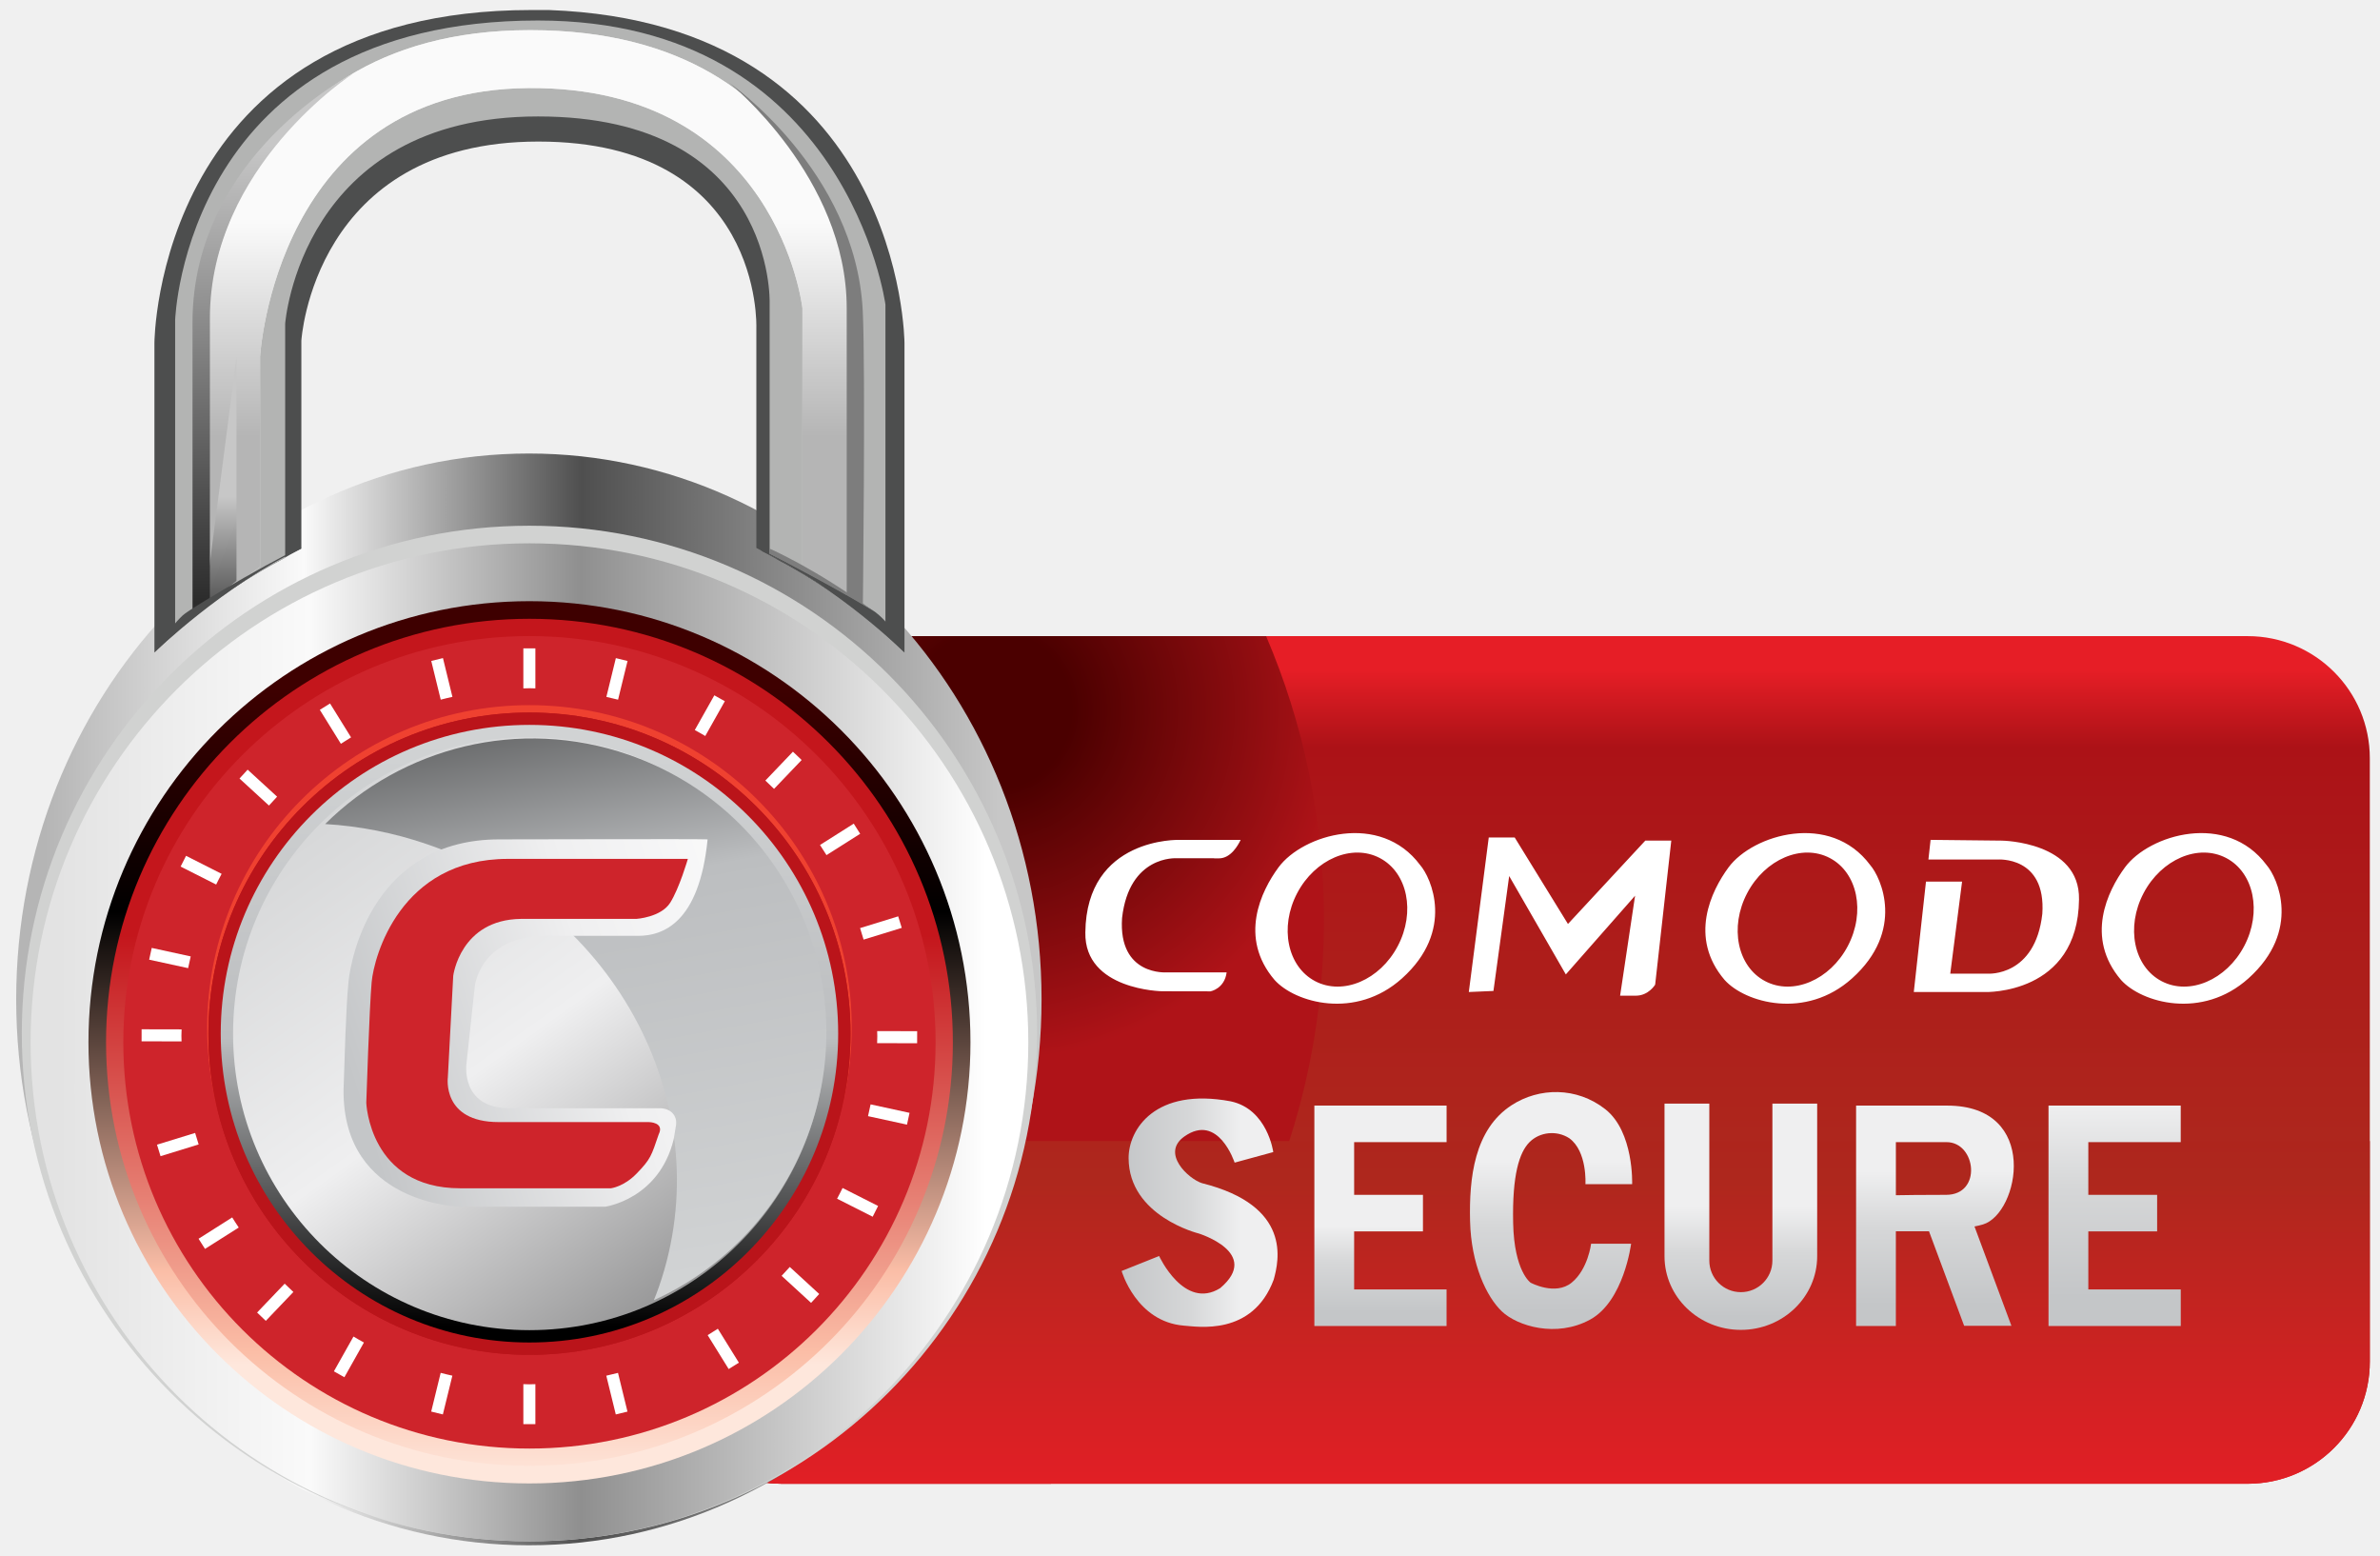
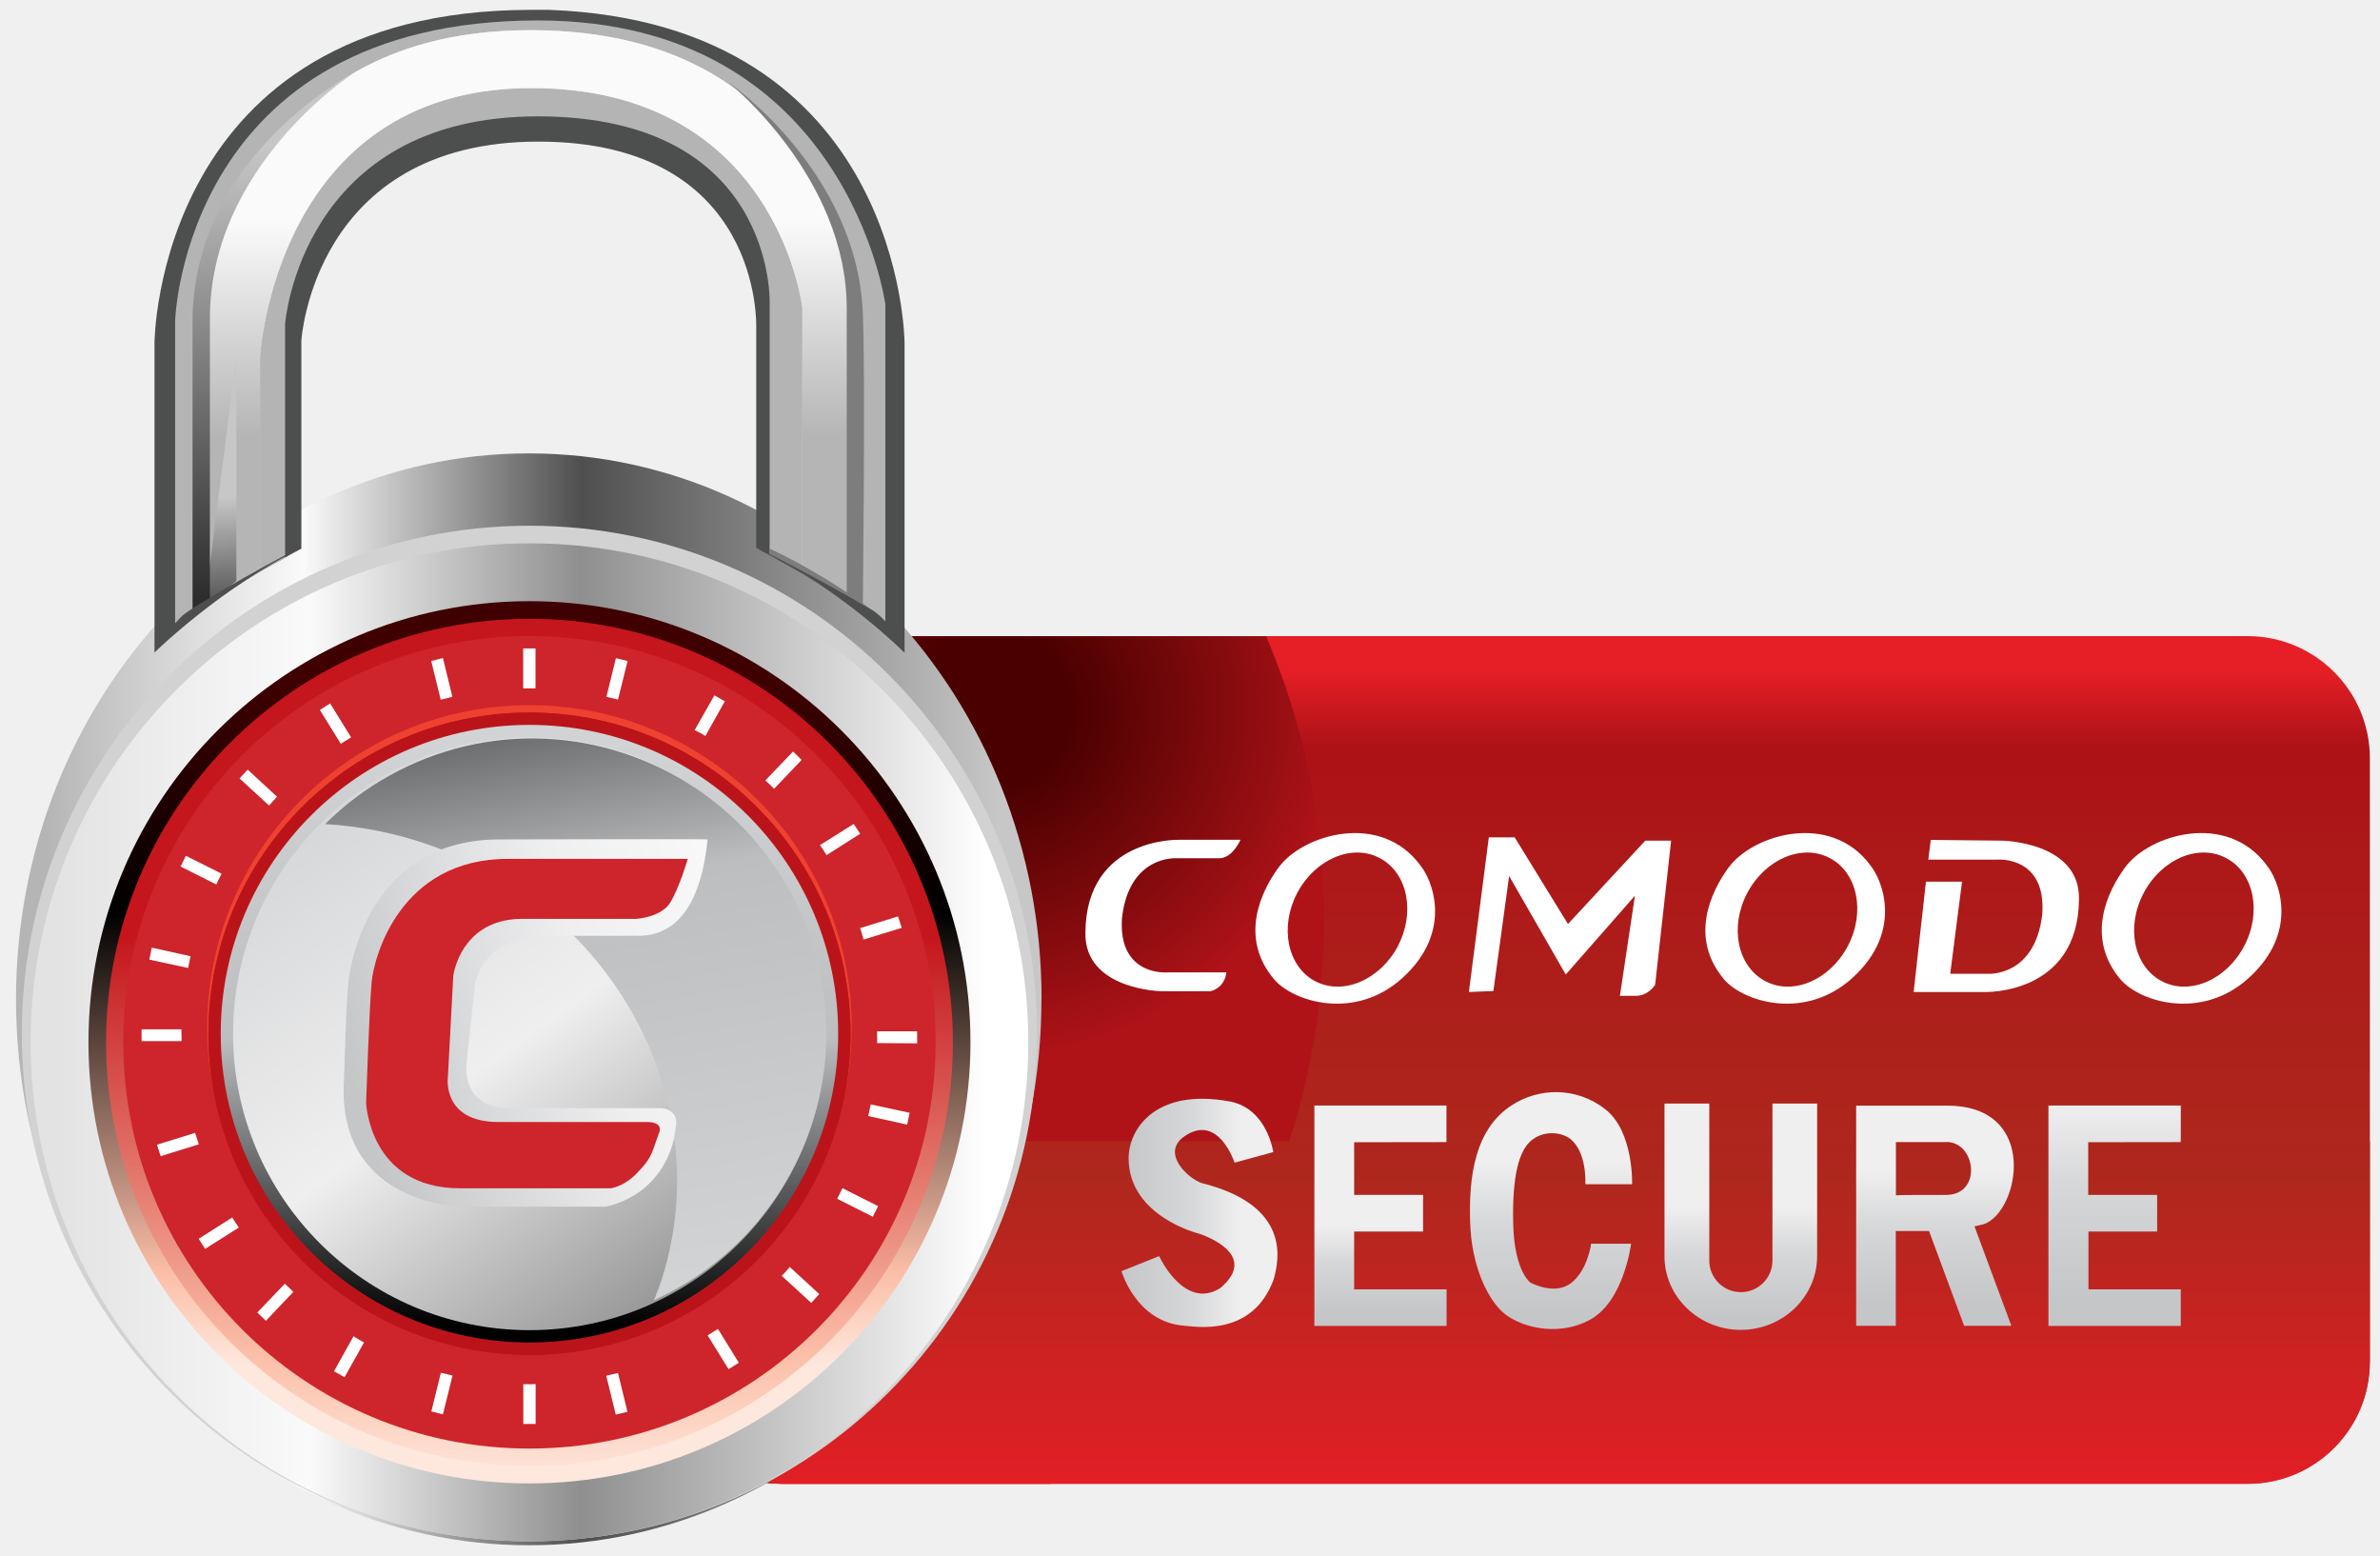
- <svg xmlns="http://www.w3.org/2000/svg" width="193.333" height="126.333" viewBox="0 0 193.333 126.333">
-   <linearGradient id="a" gradientUnits="userSpaceOnUse" x1="123.061" y1="39.539" x2="123.061" y2="132.648">
+ <svg xmlns="http://www.w3.org/2000/svg" width="193.333" height="126.333">
+   <linearGradient id="a" x1="123.061" x2="123.061" y1="39.539" y2="132.648" gradientUnits="userSpaceOnUse">
    <stop offset=".018" stop-color="#e61e26" />
    <stop offset=".16" stop-color="#e61e26" />
    <stop offset=".227" stop-color="#ac1217" />
    <stop offset=".583" stop-color="#ae271d" />
    <stop offset=".939" stop-color="#e61e26" />
  </linearGradient>
-   <path fill="url(#a)" d="M192.506 110.575c0 5.48-4.44 9.92-9.922 9.92H63.538c-5.48 0-9.922-4.44-9.922-9.92V61.58c0-5.48 4.44-9.92 9.922-9.92h119.046c5.48 0 9.922 4.44 9.922 9.92v48.995z" />
+   <path fill="url(#a)" d="M192.5 110.58c0 5.48-4.43 9.92-9.92 9.92H63.54c-5.48 0-9.92-4.44-9.92-9.92v-49c0-5.48 4.44-9.92 9.92-9.92h119.04c5.48 0 9.93 4.44 9.93 9.92v49z" />
  <radialGradient id="b" cx="80.581" cy="57.666" r="30.255" gradientUnits="userSpaceOnUse">
    <stop offset=".213" stop-color="#4b0000" />
    <stop offset=".939" stop-color="#af1318" />
  </radialGradient>
-   <path fill="url(#b)" d="M53.616 61.58v48.996c0 5.48 4.44 9.92 9.922 9.92h21.828c13.494-10.645 22.18-27.21 22.18-45.83 0-8.174-1.68-15.95-4.697-23.007H63.537c-5.48-.002-9.922 4.44-9.922 9.92z" />
-   <linearGradient id="c" gradientUnits="userSpaceOnUse" x1="123.061" y1="51.101" x2="123.061" y2="127.335">
+   <path fill="url(#b)" d="M53.62 61.58v49c0 5.48 4.44 9.92 9.92 9.92h21.83c13.5-10.65 22.18-27.2 22.18-45.83 0-8.18-1.68-15.95-4.7-23h-39.3c-5.5 0-9.93 4.43-9.93 9.9z" />
+   <linearGradient id="c" x1="123.061" x2="123.061" y1="51.101" y2="127.335" gradientUnits="userSpaceOnUse">
    <stop offset=".018" stop-color="#e61e26" />
    <stop offset=".16" stop-color="#e61e26" />
    <stop offset=".227" stop-color="#ac1217" />
    <stop offset=".583" stop-color="#ae271d" />
    <stop offset=".939" stop-color="#e61e26" />
  </linearGradient>
-   <path fill="url(#c)" d="M53.616 92.666v17.91c0 5.478 4.44 9.92 9.922 9.92h119.046c5.48 0 9.922-4.442 9.922-9.92v-17.91H53.616z" />
-   <linearGradient id="d" gradientUnits="userSpaceOnUse" x1="2.123" y1="81.161" x2="85.687" y2="81.161">
+   <path fill="url(#c)" d="M53.62 92.67v17.9c0 5.48 4.44 9.93 9.92 9.93h119.04c5.48 0 9.93-4.45 9.93-9.92v-17.9H53.63z" />
+   <linearGradient id="d" x1="2.123" x2="85.687" y1="81.161" y2="81.161" gradientUnits="userSpaceOnUse">
    <stop offset=".018" stop-color="#b5b5b5" />
    <stop offset=".27" stop-color="#fafafa" />
    <stop offset=".54" stop-color="#4f4f4f" />
    <stop offset=".945" stop-color="#c7c7c7" />
  </linearGradient>
-   <path fill="url(#d)" d="M84.608 81.16c0 24.485-18.646 44.332-41.646 44.332S1.315 105.645 1.315 81.16c0-24.482 18.646-44.33 41.647-44.33 23 0 41.646 19.848 41.646 44.33z" />
-   <circle fill="#D1D2D1" cx="43.009" cy="83.932" r="41.238" />
-   <linearGradient id="e" gradientUnits="userSpaceOnUse" x1="3.271" y1="84.647" x2="84.581" y2="84.647">
+   <path fill="url(#d)" d="M84.6 81.16c0 24.48-18.64 44.33-41.64 44.33S1.3 105.63 1.3 81.15c0-24.48 18.66-44.33 41.66-44.33 23 0 41.65 19.85 41.65 44.33z" />
+   <circle cx="43.009" cy="83.932" r="41.238" fill="#D1D2D1" />
+   <linearGradient id="e" x1="3.271" x2="84.581" y1="84.647" y2="84.647" gradientUnits="userSpaceOnUse">
    <stop offset=".018" stop-color="#e3e3e3" />
    <stop offset=".27" stop-color="#fafafa" />
    <stop offset=".54" stop-color="#8f8f8f" />
    <stop offset=".945" stop-color="#FFF" />
  </linearGradient>
-   <circle fill="url(#e)" cx="43.009" cy="84.646" r="40.523" />
-   <linearGradient id="f" gradientUnits="userSpaceOnUse" x1="43.008" y1="55.86" x2="43.008" y2="111.838">
+   <circle cx="43.009" cy="84.646" r="40.523" fill="url(#e)" />
+   <linearGradient id="f" x1="43.008" x2="43.008" y1="55.86" y2="111.838" gradientUnits="userSpaceOnUse">
    <stop offset="0" stop-color="#3e0000" />
    <stop offset=".325" />
    <stop offset=".847" stop-color="#fbbea7" />
    <stop offset=".982" stop-color="#fee7dc" />
  </linearGradient>
-   <circle fill="url(#f)" cx="43.009" cy="84.646" r="35.824" />
-   <linearGradient id="g" gradientUnits="userSpaceOnUse" x1="43.008" y1="44.074" x2="43.008" y2="121.713">
+   <circle cx="43.009" cy="84.646" r="35.824" fill="url(#f)" />
+   <linearGradient id="g" x1="43.008" x2="43.008" y1="44.074" y2="121.713" gradientUnits="userSpaceOnUse">
    <stop offset="0" stop-color="#c4161c" />
    <stop offset=".411" stop-color="#c4161c" />
    <stop offset=".847" stop-color="#fbbea7" />
    <stop offset=".982" stop-color="#fee7dc" />
  </linearGradient>
-   <circle fill="url(#g)" cx="43.009" cy="84.646" r="34.394" />
-   <circle fill="#CE242B" cx="43.009" cy="84.646" r="32.991" />
-   <circle fill="#EF4130" cx="43.008" cy="83.445" r="26.18" />
-   <circle fill="#BA141A" cx="43.009" cy="83.946" r="26.08" />
-   <circle fill="#BA141A" cx="43.009" cy="83.946" r="26.08" />
-   <linearGradient id="h" gradientUnits="userSpaceOnUse" x1="43.008" y1="60.301" x2="43.008" y2="108.579">
+   <circle cx="43.009" cy="84.646" r="34.394" fill="url(#g)" />
+   <circle cx="43.009" cy="84.646" r="32.991" fill="#CE242B" />
+   <circle cx="43.008" cy="83.445" r="26.18" fill="#EF4130" />
+   <circle cx="43.009" cy="83.946" r="26.08" fill="#BA141A" />
+   <circle cx="43.009" cy="83.946" r="26.08" fill="#BA141A" />
+   <linearGradient id="h" x1="43.008" x2="43.008" y1="60.301" y2="108.579" gradientUnits="userSpaceOnUse">
    <stop offset="0" stop-color="#d1d3d4" />
    <stop offset=".497" stop-color="#bcbec0" />
    <stop offset=".982" />
  </linearGradient>
-   <circle fill="url(#h)" cx="43.009" cy="83.946" r="25.078" />
-   <linearGradient id="i" gradientUnits="userSpaceOnUse" x1="5.882" y1="31.655" x2="82.478" y2="139.536">
+   <circle cx="43.009" cy="83.946" r="25.078" fill="url(#h)" />
+   <linearGradient id="i" x1="5.882" x2="82.478" y1="31.655" y2="139.536" gradientUnits="userSpaceOnUse">
    <stop offset="0" stop-color="#c4c6c8" />
    <stop offset=".301" stop-color="#d6d7d8" />
    <stop offset=".485" stop-color="#efeff0" />
    <stop offset=".982" />
  </linearGradient>
-   <circle fill="url(#i)" cx="43.009" cy="83.946" r="24.076" />
-   <linearGradient id="j" gradientUnits="userSpaceOnUse" x1="47.998" y1="53.005" x2="15.664" y2="-3.997" gradientTransform="rotate(19.074 -102.895 91.675)">
+   <circle cx="43.009" cy="83.946" r="24.076" fill="url(#i)" />
+   <linearGradient id="j" x1="47.998" x2="15.664" y1="53.005" y2="-3.997" gradientUnits="userSpaceOnUse" gradientTransform="rotate(19.074 -102.895 91.675)">
    <stop offset="0" stop-color="#d1d3d4" />
    <stop offset=".497" stop-color="#bcbec0" />
    <stop offset=".982" />
  </linearGradient>
-   <path fill="url(#j)" d="M51.052 61.287c-8.902-3.078-18.38-.583-24.64 5.633 2.768.165 5.573.703 8.34 1.66 15.39 5.322 23.8 21.394 18.785 35.894-.13.377-.272.745-.42 1.112 5.753-2.614 10.467-7.487 12.694-13.93 4.312-12.462-2.296-26.06-14.758-30.37z" />
-   <linearGradient id="k" gradientUnits="userSpaceOnUse" x1="28.6" y1="87.843" x2="69.611" y2="75.047">
+   <path fill="url(#j)" d="M51.05 61.3c-8.9-3.1-18.38-.6-24.64 5.62 2.78.17 5.6.7 8.35 1.66 15.4 5.32 23.8 21.4 18.8 35.9-.14.37-.3.74-.43 1.1 5.75-2.6 10.46-7.48 12.7-13.92C70.1 79.2 63.5 65.6 51.04 61.3z" />
+   <linearGradient id="k" x1="28.6" x2="69.611" y1="87.843" y2="75.047" gradientUnits="userSpaceOnUse">
    <stop offset="0" stop-color="#c4c6c8" />
    <stop offset=".485" stop-color="#efeff0" />
    <stop offset=".982" stop-color="#FFF" />
  </linearGradient>
-   <path fill="url(#k)" d="M57.48 68.166c-.79-.042-14.25 0-16.916 0-10.1 0-12.03 9.396-12.25 11.52s-.326 6.577-.407 8.813c-.08 9.332 9.49 9.5 9.49 9.5h11.748s4.4-.59 5.585-5.5c.065-.36.13-.757.185-1.126.11-.744-.4-1.375-1.336-1.375H41.396c-4.056 0-3.5-3.668-3.5-3.668l.667-6.166S38.914 76 44.397 76h7.42c1.998 0 4.977-1 5.664-7.834z" />
-   <path fill="#CE242B" d="M55.878 69.75H41.253c-8.75 0-10.875 7.937-11.062 10s-.437 9.81-.437 9.81.25 6.94 7.625 6.94h12.25s1.045-.124 2.073-1.183c1.172-1.206 1.208-1.454 1.804-3.193.5-1-.812-1-.812-1H40.504c-4.625 0-4.125-3.625-4.125-3.625l.437-8.25s.562-4.563 5.5-4.626h9.375s2-.125 2.75-1.312 1.436-3.563 1.436-3.563z" />
-   <g fill="#FFF">
-     <path d="M22.51 64.698l-2.394-2.194-.66.72 2.392 2.194c.216-.244.438-.482.662-.72zM14.736 84.155c0-.187.01-.372.015-.56l-3.248-.007-.002.977 3.247.008c-.002-.14-.01-.277-.01-.418zM18.004 70.964l-2.89-1.463-.442.873 2.887 1.46c.14-.293.292-.58.444-.87zM36.752 56.593l-.77-3.15-.95.233.77 3.143c.314-.083.632-.156.95-.227zM15.493 77.67l-3.168-.69-.208.955 3.165.688c.063-.32.137-.638.21-.954zM62.878 64.065l2.242-2.345-.708-.675-2.24 2.345c.238.222.474.446.706.675zM70.152 76.305l3.1-.953-.29-.936-3.096.954c.102.31.196.62.286.935zM67.138 69.445l2.736-1.733-.523-.826-2.74 1.735c.18.274.358.546.528.825zM50.207 56.82l.77-3.142-.95-.232-.77 3.148c.317.072.635.144.95.227zM57.29 59.77l1.59-2.824-.853-.48-1.587 2.82c.288.155.57.32.85.485zM43 55.89c.165 0 .327.01.49.014v-3.248h-.977v3.248c.163-.004.324-.013.488-.013zM28.518 59.883L26.81 57.13l-.83.515 1.71 2.757c.274-.176.548-.352.828-.52zM67.998 97.347l2.892 1.463.44-.874-2.886-1.46c-.142.294-.294.583-.446.87zM63.492 103.61l2.394 2.196.66-.722-2.39-2.194c-.218.245-.438.484-.664.72zM57.485 108.427l1.707 2.753.83-.517-1.71-2.756c-.272.177-.547.352-.827.52zM49.25 111.718l.772 3.148.95-.23-.77-3.145c-.315.083-.633.156-.95.228zM15.85 92.006l-3.097.953.288.934 3.096-.953c-.1-.31-.196-.62-.286-.934zM71.255 83.735c.002.14.01.278.01.42 0 .187-.01.372-.014.56l3.25.007.002-.98-3.247-.007zM70.51 90.642l3.167.69.207-.958-3.163-.688c-.063.32-.137.64-.21.956zM18.864 98.866l-2.734 1.732.523.825 2.74-1.735c-.18-.27-.36-.542-.53-.822zM23.125 104.246l-2.24 2.344.707.676 2.24-2.345c-.24-.22-.476-.444-.707-.674zM35.797 111.49l-.77 3.143.948.232.772-3.148c-.32-.07-.636-.144-.95-.227zM28.714 108.54l-1.59 2.825.852.48 1.586-2.82c-.287-.155-.567-.32-.848-.485zM43 112.42c-.163 0-.324-.01-.487-.013v3.248h.977v-3.248c-.163.003-.325.013-.49.013z" />
-   </g>
-   <path fill="#4D4E4E" d="M22.686 45.547a38.73 38.73 0 0 1 1.794-1V27.668s.962-16.172 19.25-16.172S61.44 26.61 61.44 26.61v17.886c.635.33 1.256.678 1.87 1.04a43.563 43.563 0 0 1 10.163 7.45V27.847S73.375 1.873 44.596.814h-1.444c-30.513 0-30.608 27.034-30.608 27.034v25.137a43.544 43.544 0 0 1 10.142-7.438z" />
-   <path fill="#B3B4B3" d="M23.165 45.302V26.29S24.42 9.457 43.705 9.457c19.285 0 18.814 15.118 18.814 15.118v20.47c3.42 1.723 6.58 3.964 9.407 6.49V24.73S68.79 1.665 43.705 1.665c-28.692 0-29.477 24.313-29.477 24.313v25.438c2.7-2.39 5.7-4.448 8.937-6.113z" />
-   <path fill="#E6E6E5" d="M16.58 49.328v-22.89s1.254-23.99 26.497-23.99S69.26 25.026 69.26 25.026v24.146l-4.076-2.656v-21.49S63.146 6.993 42.92 7.15c-20.54.16-21.794 21.795-21.794 21.795v17.09l-4.547 3.293z" />
-   <linearGradient id="l" gradientUnits="userSpaceOnUse" x1="42.92" y1="35.912" x2="42.92" y2="9.477">
+   <path fill="url(#k)" d="M57.48 68.17c-.8-.05-14.25 0-16.92 0-10.1 0-12.03 9.4-12.25 11.52s-.3 6.56-.4 8.8c-.07 9.33 9.5 9.5 9.5 9.5h11.74s4.4-.6 5.6-5.5c.05-.36.12-.76.17-1.13.12-.74-.4-1.37-1.32-1.37H41.4c-4.06 0-3.5-3.67-3.5-3.67l.66-6.17S38.9 76 44.4 76h7.42c2 0 4.97-1 5.66-7.83z" />
+   <path fill="#CE242B" d="M55.88 69.75H41.25c-8.75 0-10.87 7.94-11.06 10s-.45 9.8-.45 9.8.25 6.95 7.63 6.95h12.25s1.04-.12 2.07-1.18c1.17-1.2 1.2-1.46 1.8-3.2.5-1-.8-1-.8-1H40.5c-4.62 0-4.12-3.62-4.12-3.62l.44-8.25s.56-4.56 5.5-4.63h9.37s2-.12 2.74-1.3 1.44-3.57 1.44-3.57z" />
+   <path fill="#FFF" d="M22.5 64.7l-2.38-2.2-.66.72 2.4 2.2c.2-.25.43-.48.65-.72zm-7.76 19.45c0-.18 0-.37 0-.56H11.5v.96h3.25c0-.13 0-.26 0-.4zM18 70.95l-2.9-1.45-.43.87 2.9 1.46c.13-.3.28-.58.43-.87zM36.75 56.6l-.77-3.16-.95.24.77 3.14c.32-.08.63-.16.95-.23zM15.5 77.66l-3.17-.7-.2.97 3.15.68c.07-.32.14-.63.2-.95zm47.38-13.6l2.24-2.35-.7-.68-2.25 2.35c.24.2.48.44.7.67zm7.27 12.24l3.1-.95-.3-.93-3.08.95c.1.3.2.62.28.93zm-3-6.86l2.72-1.73-.52-.8-2.74 1.72c.2.27.37.55.54.83zM50.2 56.82l.78-3.14-.95-.23-.77 3.14c.3.07.63.14.95.22zm7.1 2.95l1.58-2.82-.85-.48-1.6 2.82c.3.14.58.3.86.47zM43 55.9c.17 0 .33 0 .5 0v-3.24h-1v3.24c.18 0 .34 0 .5 0zm-14.48 3.98l-1.7-2.75-.84.52 1.7 2.75c.28-.17.56-.35.84-.52zM68 97.35l2.9 1.46.43-.86-2.9-1.46c-.13.3-.28.58-.43.87zm-4.5 6.26l2.4 2.2.65-.72-2.4-2.2c-.2.26-.43.5-.66.73zm-6.02 4.83l1.7 2.75.84-.52-1.7-2.75c-.28.18-.56.36-.84.53zm-8.23 3.3l.77 3.14.95-.23-.77-3.15c-.3.07-.63.15-.95.22zM15.85 92l-3.1.96.3.93 3.1-.96c-.1-.3-.2-.62-.3-.93zm55.4-8.27c0 .14 0 .28 0 .42.02.2 0 .38 0 .56l3.25.02v-.98h-3.24zm-.74 6.9l3.18.7.2-.96-3.16-.68c-.06.3-.14.63-.2.94zm-51.64 8.24l-2.73 1.73.52.82 2.74-1.73c-.2-.28-.37-.55-.54-.83zm4.27 5.38l-2.24 2.34.7.67 2.23-2.35c-.24-.22-.47-.44-.7-.67zm12.67 7.24l-.77 3.13.94.24.78-3.15c-.32-.07-.64-.15-.95-.23zm-7.1-2.96l-1.58 2.83.86.48 1.58-2.82c-.3-.16-.57-.32-.85-.5zm14.3 3.88c-.16 0-.32 0-.5 0v3.23h1v-3.24c-.17 0-.34.02-.5.02z" />
+   <path fill="#4D4E4E" d="M22.7 45.55a38.73 38.73 0 0 1 1.78-1V27.67s.96-16.17 19.25-16.17 17.7 15.1 17.7 15.1v17.9c.64.33 1.27.67 1.88 1.04A43.56 43.56 0 0 1 73.48 53V27.84S73.37 1.87 44.6.8h-1.45c-30.5 0-30.6 27.05-30.6 27.05v25.13a43.54 43.54 0 0 1 10.14-7.43z" />
+   <path fill="#B3B4B3" d="M23.16 45.3v-19S24.43 9.45 43.7 9.45c19.3 0 18.82 15.12 18.82 15.12v20.47c3.42 1.72 6.58 3.96 9.4 6.5V24.72S68.8 1.66 43.7 1.66c-28.7 0-29.47 24.32-29.47 24.32v25.44c2.7-2.4 5.7-4.45 8.93-6.12z" />
+   <path fill="#E6E6E5" d="M16.58 49.33v-22.9s1.25-23.98 26.5-23.98 26.18 22.58 26.18 22.58v24.14l-4.08-2.65v-21.5S63.15 7 42.92 7.16c-20.54.16-21.8 21.8-21.8 21.8v17.1l-4.54 3.28z" />
+   <linearGradient id="l" x1="42.92" x2="42.92" y1="35.912" y2="9.477" gradientUnits="userSpaceOnUse">
    <stop offset=".018" stop-color="#b5b5b5" />
    <stop offset=".675" stop-color="#fafafa" />
  </linearGradient>
-   <path fill="url(#l)" d="M16.58 49.328v-22.89s1.254-23.99 26.497-23.99S69.26 25.026 69.26 25.026v24.146l-4.076-2.688v-21.46S63.146 6.995 42.92 7.152c-20.54.16-21.794 21.795-21.794 21.795v17.09l-4.547 3.293z" />
-   <linearGradient id="m" gradientUnits="userSpaceOnUse" x1="18.279" y1="61.835" x2="17.893" y2="39.073">
+   <path fill="url(#l)" d="M16.58 49.33v-22.9s1.25-23.98 26.5-23.98 26.18 22.58 26.18 22.58v24.14l-4.08-2.7V25.03S63.15 7 42.92 7.15c-20.54.16-21.8 21.8-21.8 21.8v17.1l-4.54 3.28z" />
+   <linearGradient id="m" x1="18.279" x2="17.893" y1="61.835" y2="39.073" gradientUnits="userSpaceOnUse">
    <stop offset=".018" stop-color="#b5b5b5" />
    <stop offset=".27" stop-color="#fafafa" />
    <stop offset=".54" stop-color="#4f4f4f" />
    <stop offset=".945" stop-color="#c7c7c7" />
  </linearGradient>
-   <path fill="url(#m)" d="M19.21 47.166V29l-2.63 20.328z" />
-   <linearGradient id="n" gradientUnits="userSpaceOnUse" x1="23.342" y1="98.243" x2="21.793" y2="6.725">
+   <path fill="url(#m)" d="M19.2 47.17V29L16.6 49.33z" />
+   <linearGradient id="n" x1="23.342" x2="21.793" y1="98.243" y2="6.725" gradientUnits="userSpaceOnUse">
    <stop offset=".018" stop-color="#b5b5b5" />
    <stop offset=".27" stop-color="#fafafa" />
    <stop offset=".54" stop-color="#2b2b2b" />
    <stop offset=".945" stop-color="#c7c7c7" />
  </linearGradient>
-   <path fill="url(#n)" d="M15.638 49.96V26.182c0-13.57 13.028-20.193 13.028-20.193S17.05 13.48 17.05 25.857v23.22l-1.412.882z" />
-   <path fill="#7D7D7D" d="M59.224 6.717s10.287 7.126 10.86 18.534c.237 4.902 0 24.617 0 24.617l-1.304-.87V25.026c0-10.64-9.556-18.308-9.556-18.308z" />
-   <path fill="#4D4E4E" d="M12.544 52.984s5.683-5.498 11.936-8.44c-.113-.32-8.91 4.74-9.642 5.436-1.278 1.215-2.294 3.004-2.294 3.004zM73.466 52.984s-5.377-5.31-11.63-8.25c.113-.322 8.42 4.354 9.235 4.952 1.603 1.175 2.396 3.298 2.396 3.298z" />
-   <path fill="#7D7D7D" d="M62.522 44.556s3.768 1.63 8.445 5.08c-2.752-1.735-8.487-4.678-8.487-4.678l.042-.402z" />
-   <g>
-     <linearGradient id="o" gradientUnits="userSpaceOnUse" x1="91.112" y1="98.482" x2="103.779" y2="98.482">
-       <stop offset="0" stop-color="#c4c6c8" />
-       <stop offset=".442" stop-color="#d6d7d8" />
-       <stop offset=".767" stop-color="#efeff0" />
-     </linearGradient>
-     <path fill="url(#o)" d="M103.432 93.56l-3.14.857s-1.326-4.077-4.088-2.12c-1.93 1.368.363 3.454 1.434 3.787 7.32 1.833 6.255 6.286 5.83 7.83-1.718 4.628-6.232 3.813-7.31 3.74-3.866-.32-5.046-4.437-5.046-4.437L94.157 102s2.035 4.43 4.96 2.61c3.383-2.86-1.74-4.438-1.74-4.438s-5.685-1.396-5.698-6.122c-.007-2.35 2.175-5.754 8.284-4.613 3.007.633 3.468 4.123 3.468 4.123z" />
-     <linearGradient id="p" gradientUnits="userSpaceOnUse" x1="112.139" y1="106.526" x2="112.139" y2="97.45">
-       <stop offset="0" stop-color="#c4c6c8" />
-       <stop offset=".442" stop-color="#d6d7d8" />
-       <stop offset=".767" stop-color="#efeff0" />
-     </linearGradient>
-     <path fill="url(#p)" d="M117.51 92.753v-2.97h-10.741v17.902h10.739v-2.97H110v-4.714h5.59v-2.968H110v-4.28z" />
-     <linearGradient id="q" gradientUnits="userSpaceOnUse" x1="171.776" y1="105.374" x2="171.776" y2="84.776">
-       <stop offset="0" stop-color="#c4c6c8" />
-       <stop offset=".442" stop-color="#d6d7d8" />
-       <stop offset=".767" stop-color="#efeff0" />
-     </linearGradient>
-     <path fill="url(#q)" d="M177.146 92.753v-2.97h-10.74v17.902h10.743v-2.97h-7.51v-4.714h5.59v-2.968h-5.59v-4.28z" />
-     <linearGradient id="r" gradientUnits="userSpaceOnUse" x1="157.182" y1="105.95" x2="157.182" y2="91.827">
-       <stop offset="0" stop-color="#c4c6c8" />
-       <stop offset=".442" stop-color="#d6d7d8" />
-       <stop offset=".767" stop-color="#efeff0" />
-     </linearGradient>
-     <path fill="url(#r)" d="M161.083 99.437c2.944-.883 4.67-9.652-2.914-9.652h-7.394v17.9h3.23v-7.693h2.692l2.856 7.678h3.84l-3-8.068c.253-.05.488-.105.69-.165zm-2.96-6.684c2.405 0 2.913 4.28-.04 4.28-2.045 0-3.415.02-4.076.033v-4.313h4.116z" />
-     <linearGradient id="s" gradientUnits="userSpaceOnUse" x1="125.996" y1="106.526" x2="125.996" y2="90.571">
-       <stop offset="0" stop-color="#c4c6c8" />
-       <stop offset=".442" stop-color="#d6d7d8" />
-       <stop offset=".767" stop-color="#efeff0" />
-     </linearGradient>
-     <path fill="url(#s)" d="M132.583 96.166h-3.795s.164-2.665-1.313-3.732c-1.013-.657-2.392-.518-3.225.315s-1.417 2.665-1.333 6.582c.083 3.917 1.416 4.834 1.416 4.834s2 1.084 3.334 0C129 103.082 129.25 101 129.25 101h3.25s-.583 4.666-3.333 6.166-5.917.52-7.167-.667-2.5-3.834-2.583-7.334c-.084-3.5.34-7.444 3.38-9.415 2.22-1.44 5.273-1.503 7.606.33s2.18 6.086 2.18 6.086z" />
-     <linearGradient id="t" gradientUnits="userSpaceOnUse" x1="141.413" y1="106.958" x2="141.413" y2="95.287">
-       <stop offset="0" stop-color="#c4c6c8" />
-       <stop offset=".442" stop-color="#d6d7d8" />
-       <stop offset=".767" stop-color="#efeff0" />
-     </linearGradient>
-     <path fill="url(#t)" d="M143.976 89.624v12.75a2.562 2.562 0 0 1-5.124 0v-12.75h-3.64v12.393c0 3.305 2.778 5.982 6.202 5.982s6.2-2.68 6.2-5.983V89.624h-3.638z" />
-   </g>
-   <g fill="#FFF">
-     <path d="M184.12 70.25c-3.24-4.347-9.525-2.493-11.506.19-1.407 1.907-3.26 5.696-.32 9.14 1.662 1.855 6.584 3.26 10.355-.127 4.31-3.874 2.364-8.18 1.47-9.204zm-1.816 6.576c-1.45 2.762-4.457 4.04-6.715 2.854-2.26-1.185-2.913-4.386-1.462-7.146 1.45-2.76 4.455-4.04 6.713-2.854 2.26 1.185 2.913 4.386 1.464 7.146zM151.92 70.25c-3.24-4.347-9.524-2.493-11.507.19-1.406 1.907-3.26 5.696-.32 9.14 1.663 1.855 6.584 3.26 10.355-.127 4.313-3.874 2.365-8.18 1.47-9.204zm-1.817 6.576c-1.45 2.762-4.456 4.04-6.714 2.854-2.26-1.185-2.912-4.386-1.463-7.146 1.45-2.76 4.457-4.04 6.714-2.854 2.258 1.185 2.912 4.386 1.463 7.146zM115.36 70.25c-3.238-4.347-9.523-2.493-11.505.19-1.407 1.907-3.26 5.696-.32 9.14 1.663 1.855 6.585 3.26 10.355-.127 4.312-3.874 2.365-8.18 1.47-9.204zm-1.815 6.576c-1.45 2.762-4.456 4.04-6.714 2.854-2.257-1.185-2.91-4.386-1.46-7.146 1.45-2.76 4.455-4.04 6.713-2.854 2.258 1.185 2.912 4.386 1.462 7.146zM162.642 68.268l-5.816-.063-.176 1.598h5.608s3.963-.32 3.644 4.41c-.575 5.113-4.41 4.858-4.41 4.858h-3.068l.96-7.478h-2.932l-.99 8.97h5.796s7.547.236 7.625-7.52c.085-4.688-6.24-4.774-6.24-4.774zM119.315 80.562l1.62-12.55h2.108l4.326 7.024 6.283-6.77h2.11l-1.31 11.698s-.53.895-1.567.895h-1.28l1.216-8.118-5.625 6.392-4.602-7.99-1.278 9.332-2.002.086zM94.792 78.966s-3.963.32-3.645-4.41c.576-5.113 4.41-4.857 4.41-4.857h3.068v.008h.395c.96 0 1.554-1.063 1.76-1.5H95.79s-7.547-.236-7.625 7.52c-.086 4.687 6.24 4.773 6.24 4.773l3.928.007s1.135-.205 1.31-1.54c-.112.007-4.853 0-4.853 0z" />
-   </g>
+   <path fill="url(#n)" d="M15.64 49.96V26.18c0-13.57 13.03-20.2 13.03-20.2s-11.62 7.5-11.62 19.88v23.22l-1.4.88z" />
+   <path fill="#7D7D7D" d="M59.22 6.72s10.3 7.12 10.86 18.53c.24 4.9 0 24.62 0 24.62l-1.3-.87V25.03c0-10.64-9.56-18.3-9.56-18.3z" />
+   <path fill="#4D4E4E" d="M12.54 52.98s5.7-5.5 11.94-8.44c-.1-.32-8.9 4.74-9.64 5.44-1.28 1.22-2.3 3-2.3 3zm60.93 0s-5.38-5.3-11.63-8.25c.1-.32 8.42 4.36 9.23 4.96 1.6 1.16 2.4 3.28 2.4 3.28z" />
+   <path fill="#7D7D7D" d="M62.52 44.56s3.77 1.63 8.45 5.08c-2.75-1.74-8.5-4.68-8.5-4.68l.05-.4z" />
+   <linearGradient id="o" x1="91.112" x2="103.779" y1="98.482" y2="98.482" gradientUnits="userSpaceOnUse">
+     <stop offset="0" stop-color="#c4c6c8" />
+     <stop offset=".442" stop-color="#d6d7d8" />
+     <stop offset=".767" stop-color="#efeff0" />
+   </linearGradient>
+   <path fill="url(#o)" d="M103.43 93.56l-3.14.86s-1.33-4.08-4.1-2.12c-1.93 1.36.37 3.45 1.44 3.78 7.32 1.84 6.25 6.3 5.83 7.83-1.72 4.64-6.23 3.83-7.3 3.75-3.88-.32-5.06-4.43-5.06-4.43l3.06-1.22s2.03 4.43 4.96 2.6c3.38-2.85-1.74-4.43-1.74-4.43s-5.7-1.4-5.7-6.12c0-2.35 2.17-5.75 8.28-4.6 3 .62 3.47 4.1 3.47 4.1z" />
+   <linearGradient id="p" x1="112.139" x2="112.139" y1="106.526" y2="97.45" gradientUnits="userSpaceOnUse">
+     <stop offset="0" stop-color="#c4c6c8" />
+     <stop offset=".442" stop-color="#d6d7d8" />
+     <stop offset=".767" stop-color="#efeff0" />
+   </linearGradient>
+   <path fill="url(#p)" d="M117.5 92.75v-2.97h-10.73v17.9h10.74v-2.97H110v-4.7h5.6v-2.97H110v-4.28z" />
+   <linearGradient id="q" x1="171.776" x2="171.776" y1="105.374" y2="84.776" gradientUnits="userSpaceOnUse">
+     <stop offset="0" stop-color="#c4c6c8" />
+     <stop offset=".442" stop-color="#d6d7d8" />
+     <stop offset=".767" stop-color="#efeff0" />
+   </linearGradient>
+   <path fill="url(#q)" d="M177.15 92.75v-2.97H166.4v17.9h10.75v-2.97h-7.5v-4.7h5.58v-2.97h-5.6v-4.28z" />
+   <linearGradient id="r" x1="157.182" x2="157.182" y1="105.95" y2="91.827" gradientUnits="userSpaceOnUse">
+     <stop offset="0" stop-color="#c4c6c8" />
+     <stop offset=".442" stop-color="#d6d7d8" />
+     <stop offset=".767" stop-color="#efeff0" />
+   </linearGradient>
+   <path fill="url(#r)" d="M161.08 99.44c2.95-.9 4.67-9.65-2.9-9.65h-7.4v17.88H154v-7.7h2.7l2.85 7.7h3.84l-3-8.08c.25-.05.48-.1.68-.16zm-2.96-6.7c2.4 0 2.92 4.3-.04 4.3-2.04 0-3.4 0-4.07.03v-4.32h4.12z" />
+   <linearGradient id="s" x1="125.996" x2="125.996" y1="106.526" y2="90.571" gradientUnits="userSpaceOnUse">
+     <stop offset="0" stop-color="#c4c6c8" />
+     <stop offset=".442" stop-color="#d6d7d8" />
+     <stop offset=".767" stop-color="#efeff0" />
+   </linearGradient>
+   <path fill="url(#s)" d="M132.58 96.17h-3.8s.17-2.67-1.3-3.74c-1.02-.65-2.4-.5-3.23.32s-1.42 2.66-1.33 6.58c.08 3.92 1.4 4.83 1.4 4.83s2 1.1 3.35 0c1.33-1.08 1.58-3.16 1.58-3.16h3.25s-.58 4.67-3.33 6.17-5.92.52-7.17-.67-2.5-3.84-2.58-7.34c-.1-3.5.34-7.44 3.38-9.4 2.22-1.45 5.27-1.5 7.6.32s2.18 6.1 2.18 6.1z" />
+   <linearGradient id="t" x1="141.413" x2="141.413" y1="106.958" y2="95.287" gradientUnits="userSpaceOnUse">
+     <stop offset="0" stop-color="#c4c6c8" />
+     <stop offset=".442" stop-color="#d6d7d8" />
+     <stop offset=".767" stop-color="#efeff0" />
+   </linearGradient>
+   <path fill="url(#t)" d="M143.98 89.62v12.75a2.56 2.56 0 0 1-5.13 0V89.62h-3.64v12.4c0 3.3 2.8 5.98 6.2 5.98s6.2-2.68 6.2-5.98v-12.4H144z" />
+   <path fill="#FFF" d="M184.12 70.25c-3.24-4.35-9.53-2.5-11.5.2-1.4 1.9-3.27 5.7-.33 9.13 1.66 1.85 6.58 3.26 10.35-.13 4.3-3.87 2.36-8.18 1.47-9.2zm-1.82 6.58c-1.45 2.76-4.45 4.04-6.7 2.85-2.27-1.2-2.92-4.4-1.47-7.15 1.45-2.76 4.45-4.04 6.7-2.85 2.27 1.18 2.92 4.4 1.47 7.15zm-30.38-6.58c-3.24-4.35-9.52-2.5-11.5.2-1.4 1.9-3.27 5.7-.33 9.13 1.66 1.85 6.58 3.26 10.35-.13 4.3-3.87 2.36-8.18 1.47-9.2zm-1.82 6.58c-1.45 2.76-4.45 4.04-6.7 2.85-2.27-1.2-2.92-4.4-1.47-7.15 1.45-2.76 4.45-4.04 6.7-2.85 2.27 1.18 2.92 4.4 1.47 7.15zm-34.74-6.58c-3.24-4.35-9.52-2.5-11.5.2-1.4 1.9-3.26 5.7-.32 9.13 1.66 1.85 6.58 3.26 10.35-.13 4.3-3.87 2.36-8.18 1.46-9.2zm-1.8 6.58c-1.47 2.76-4.47 4.04-6.73 2.85-2.26-1.2-2.9-4.4-1.46-7.15 1.45-2.76 4.46-4.04 6.7-2.85 2.27 1.18 2.93 4.4 1.48 7.15zm49.08-8.56l-5.8-.06-.2 1.6h5.62s3.96-.32 3.64 4.4c-.57 5.13-4.4 4.87-4.4 4.87h-3.08l.96-7.48h-2.93l-1 8.96h5.8s7.56.24 7.63-7.52c.1-4.68-6.24-4.77-6.24-4.77zm-43.32 12.3L120.94 68h2.1l4.33 7.04 6.28-6.77h2.1l-1.3 11.7s-.53.9-1.56.9h-1.3l1.22-8.13-5.62 6.4-4.6-8-1.28 9.34-2 .08zm-24.53-1.6s-3.97.32-3.65-4.4c.57-5.13 4.4-4.87 4.4-4.87h3.48c.95 0 1.54-1.06 1.75-1.5h-5s-7.54-.23-7.6 7.53c-.1 4.68 6.22 4.77 6.22 4.77h3.93s1.14-.2 1.3-1.53c-.1 0-4.84 0-4.84 0z" />
</svg>
